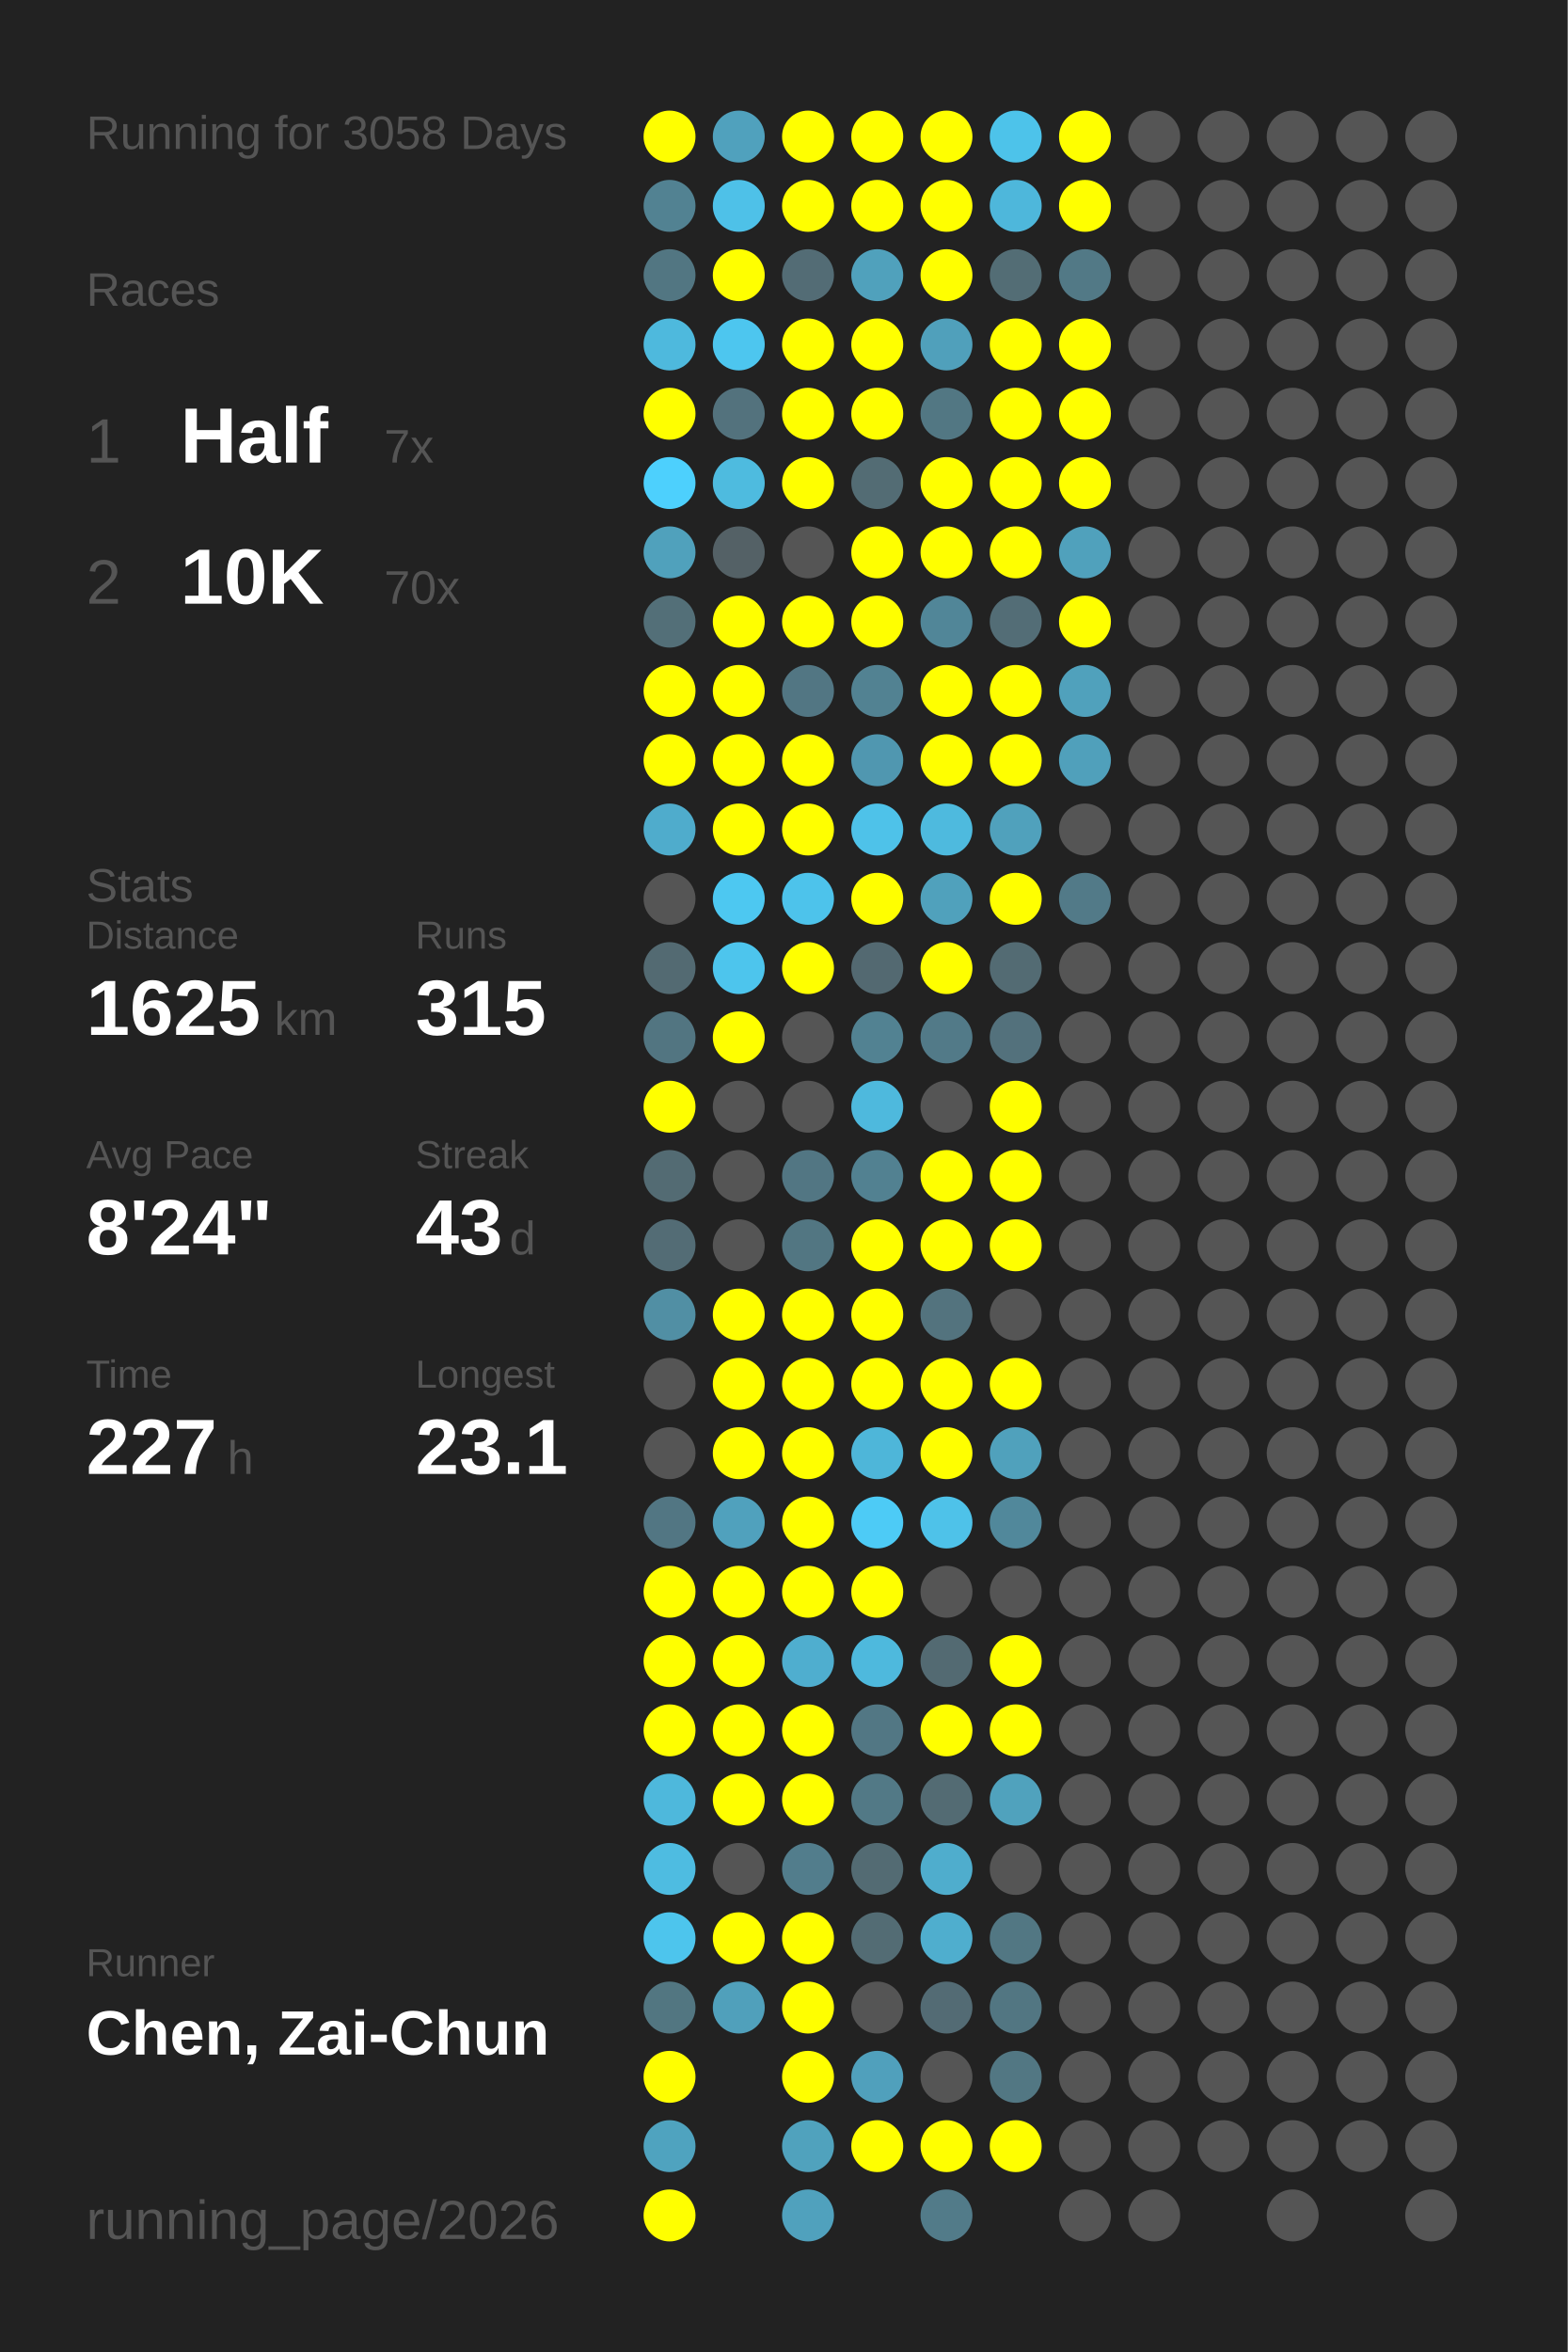
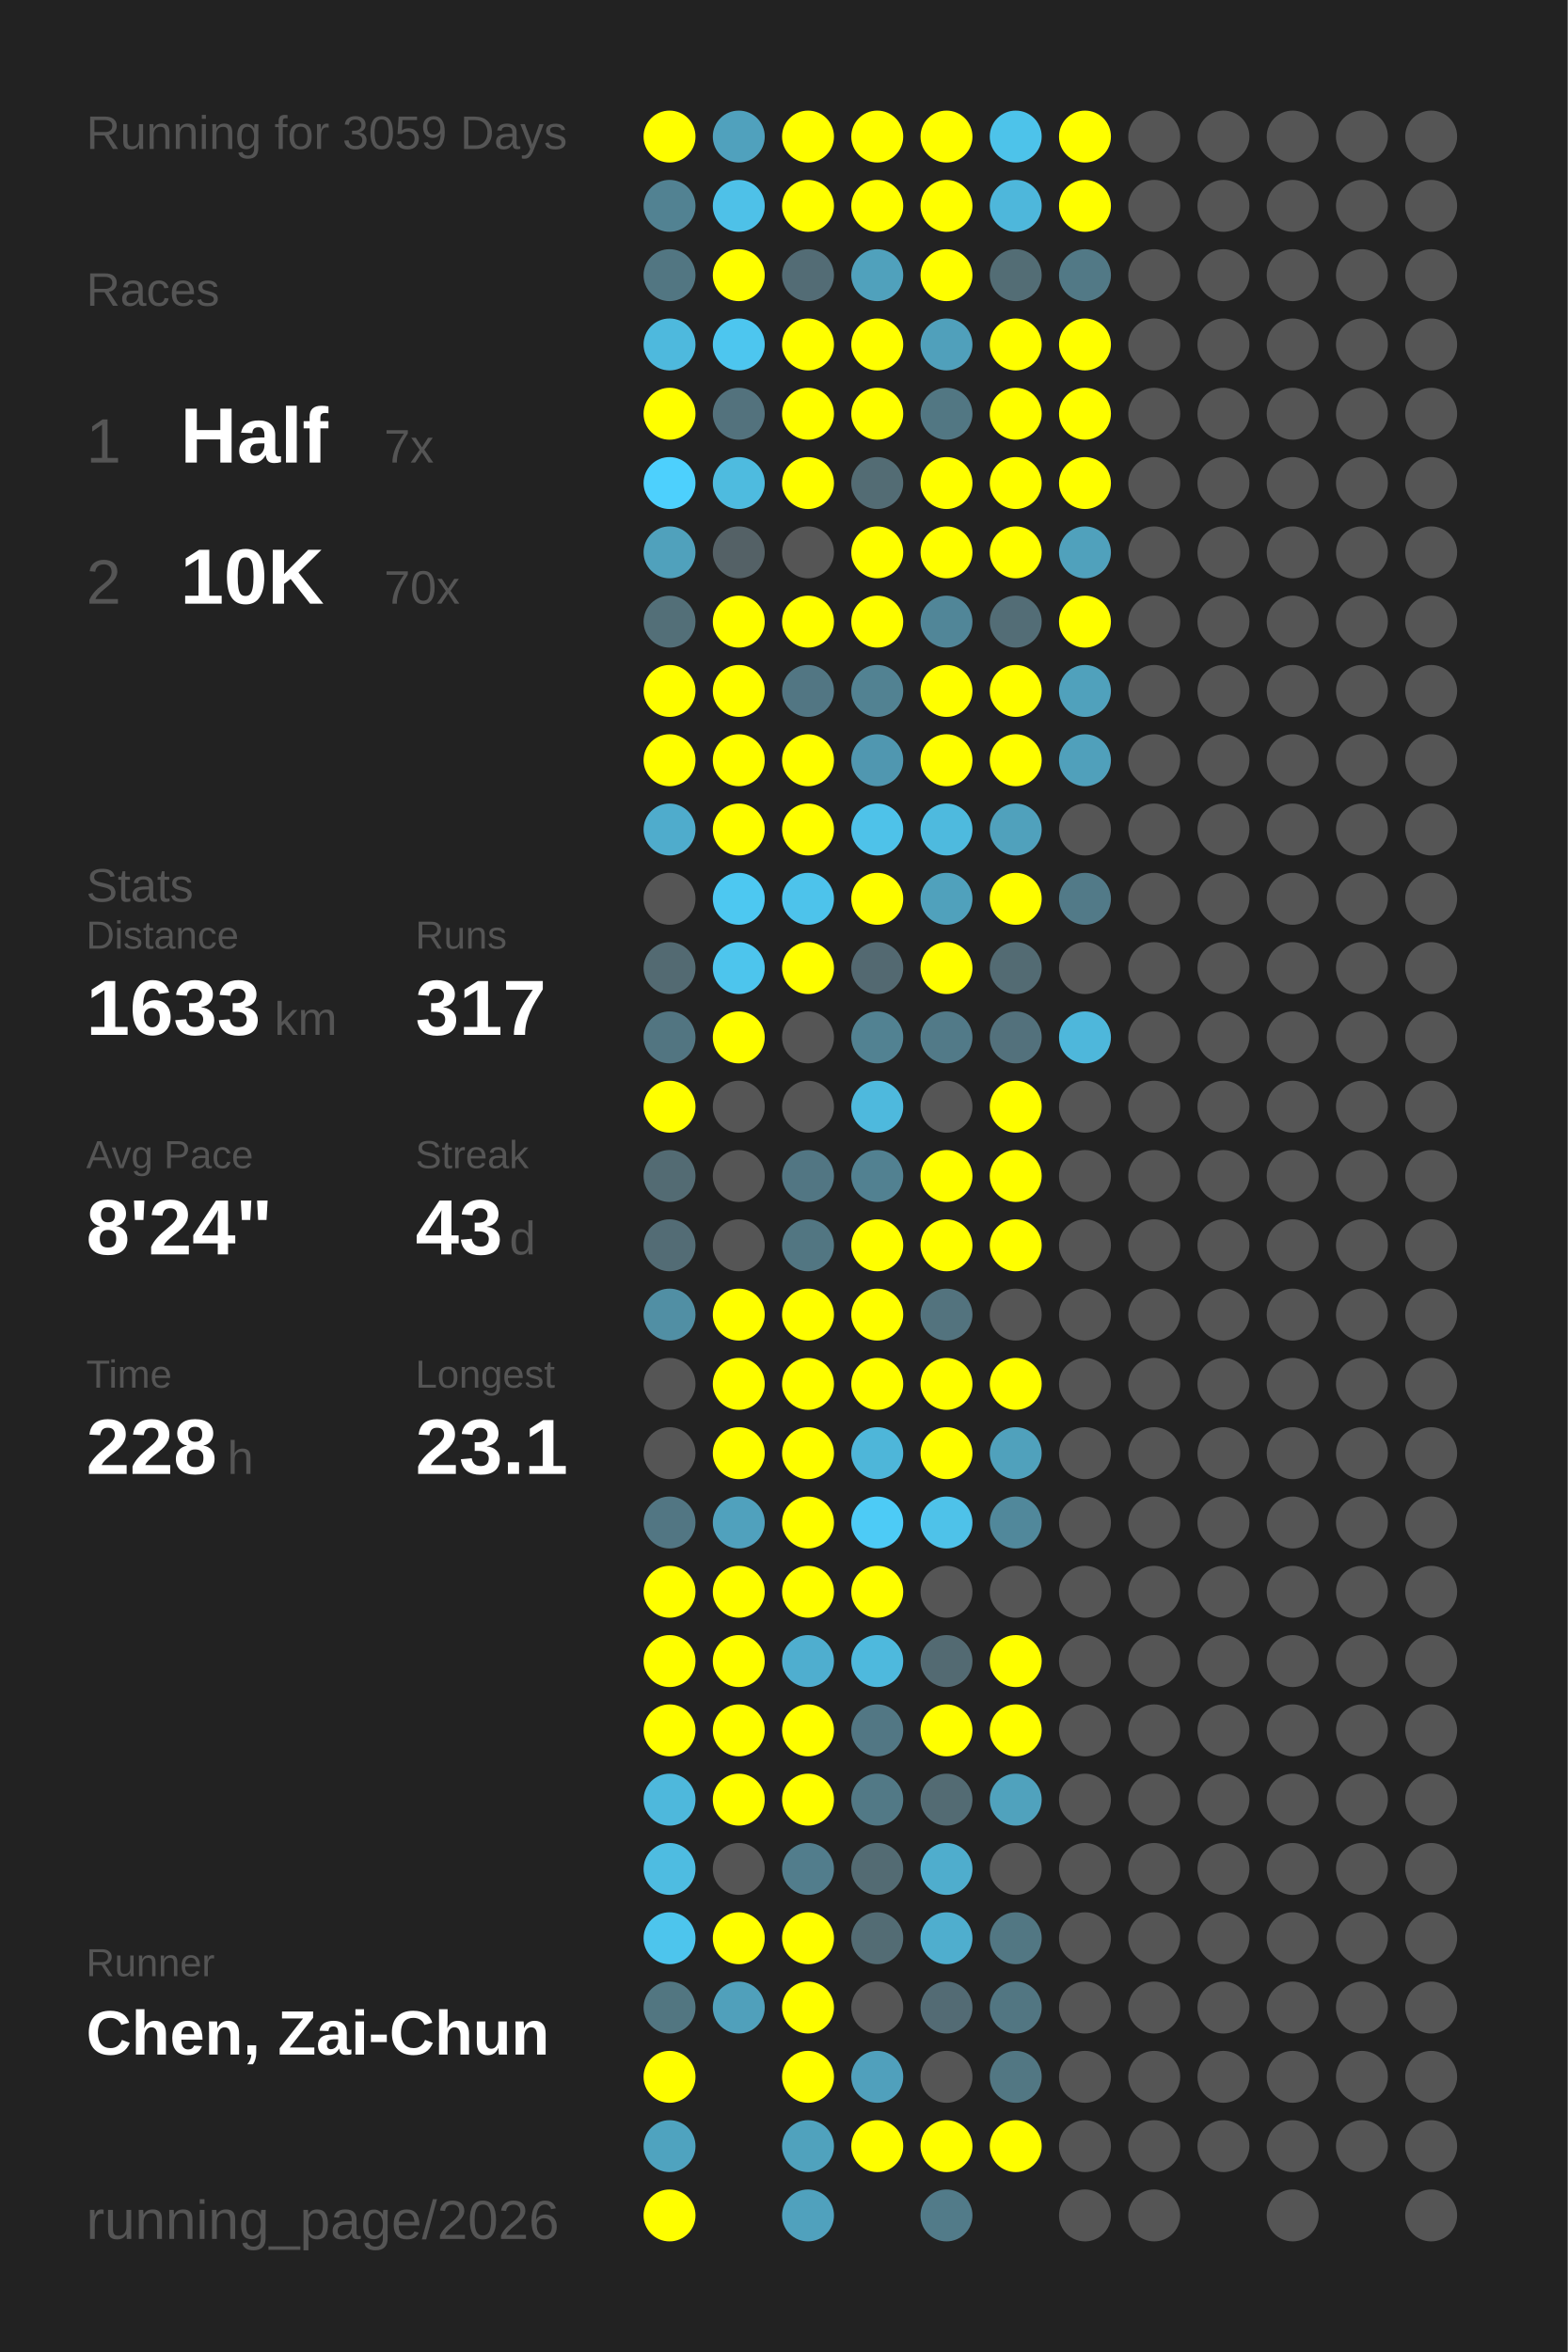
<svg xmlns="http://www.w3.org/2000/svg" baseProfile="full" height="300mm" version="1.1" viewBox="0,0,200,300" width="200mm">
  <defs />
  <rect fill="#222222" height="300" width="200" x="0" y="0" />
-   <text fill="#555555" style="font-size:6px; font-family:Arial;" x="11" y="19">Running for 3058 Days</text>
+   <text fill="#555555" style="font-size:6px; font-family:Arial;" x="11" y="19">Running for 3059 Days</text>
  <text fill="#555555" style="font-size:6px; font-family:Arial;" x="11" y="39">Races</text>
  <text fill="#555555" style="font-size:8px; font-family:Arial;" x="11" y="59">1</text>
  <text fill="#FFFFFF" style="font-size:10px; font-family:Arial; font-weight:bold;" x="23" y="59">Half</text>
  <text fill="#555555" style="font-size:6px; font-family:Arial;" x="49" y="59">7x</text>
  <text fill="#555555" style="font-size:8px; font-family:Arial;" x="11" y="77">2</text>
  <text fill="#FFFFFF" style="font-size:10px; font-family:Arial; font-weight:bold;" x="23" y="77">10K</text>
  <text fill="#555555" style="font-size:6px; font-family:Arial;" x="49" y="77">70x</text>
  <text fill="#555555" style="font-size:6px; font-family:Arial;" x="11" y="115">Stats</text>
  <text fill="#555555" style="font-size:5px; font-family:Arial;" x="11" y="121">Distance</text>
-   <text fill="#FFFFFF" style="font-size:10px; font-family:Arial; font-weight:bold;" x="11" y="132">1625</text>
+   <text fill="#FFFFFF" style="font-size:10px; font-family:Arial; font-weight:bold;" x="11" y="132">1633</text>
  <text fill="#555555" style="font-size:6px; font-family:Arial;" x="35" y="132">km</text>
  <text fill="#555555" style="font-size:5px; font-family:Arial;" x="53" y="121">Runs</text>
-   <text fill="#FFFFFF" style="font-size:10px; font-family:Arial; font-weight:bold;" x="53" y="132">315</text>
+   <text fill="#FFFFFF" style="font-size:10px; font-family:Arial; font-weight:bold;" x="53" y="132">317</text>
  <text fill="#555555" style="font-size:5px; font-family:Arial;" x="11" y="149">Avg Pace</text>
  <text fill="#FFFFFF" style="font-size:10px; font-family:Arial; font-weight:bold;" x="11" y="160">8'24"</text>
  <text fill="#555555" style="font-size:5px; font-family:Arial;" x="53" y="149">Streak</text>
  <text fill="#FFFFFF" style="font-size:10px; font-family:Arial; font-weight:bold;" x="53" y="160">43</text>
  <text fill="#555555" style="font-size:6px; font-family:Arial;" x="65" y="160">d</text>
  <text fill="#555555" style="font-size:5px; font-family:Arial;" x="11" y="177">Time</text>
-   <text fill="#FFFFFF" style="font-size:10px; font-family:Arial; font-weight:bold;" x="11" y="188">227</text>
+   <text fill="#FFFFFF" style="font-size:10px; font-family:Arial; font-weight:bold;" x="11" y="188">228</text>
  <text fill="#555555" style="font-size:6px; font-family:Arial;" x="29" y="188">h</text>
  <text fill="#555555" style="font-size:5px; font-family:Arial;" x="53" y="177">Longest</text>
  <text fill="#FFFFFF" style="font-size:10px; font-family:Arial; font-weight:bold;" x="53" y="188">23.1</text>
  <text fill="#555555" style="font-size:5px; font-family:Arial;" x="11" y="252.065">Runner</text>
  <text fill="#FFFFFF" style="font-size:8px; font-family:Arial; font-weight:bold;" x="11" y="262.065">Chen, Zai-Chun</text>
  <text fill="#555555" style="font-size:7px; font-family:Arial;" x="11" y="285.581">running_page/2026</text>
  <circle cx="85.417" cy="17.419" fill="#FFFF00" r="3.312" />
  <circle cx="85.417" cy="26.258" fill="#528292" r="3.312" />
  <circle cx="85.417" cy="35.097" fill="#527682" r="3.312" />
  <circle cx="85.417" cy="43.935" fill="#4eb9dd" r="3.312" />
  <circle cx="85.417" cy="52.774" fill="#FFFF00" r="3.312" />
  <circle cx="85.417" cy="61.613" fill="#4dd0fd" r="3.312" />
  <circle cx="85.417" cy="70.452" fill="#50a1bc" r="3.312" />
  <circle cx="85.417" cy="79.29" fill="#536f78" r="3.312" />
  <circle cx="85.417" cy="88.129" fill="#FFFF00" r="3.312" />
  <circle cx="85.417" cy="96.968" fill="#FFFF00" r="3.312" />
  <circle cx="85.417" cy="105.806" fill="#4faccc" r="3.312" />
  <circle cx="85.417" cy="114.645" fill="#555555" r="3.312" />
  <circle cx="85.417" cy="123.484" fill="#536a72" r="3.312" />
  <circle cx="85.417" cy="132.323" fill="#527581" r="3.312" />
  <circle cx="85.417" cy="141.161" fill="#FFFF00" r="3.312" />
  <circle cx="85.417" cy="150" fill="#536b73" r="3.312" />
  <circle cx="85.417" cy="158.839" fill="#536c75" r="3.312" />
  <circle cx="85.417" cy="167.677" fill="#518fa4" r="3.312" />
  <circle cx="85.417" cy="176.516" fill="#555555" r="3.312" />
  <circle cx="85.417" cy="185.355" fill="#555555" r="3.312" />
  <circle cx="85.417" cy="194.194" fill="#527683" r="3.312" />
  <circle cx="85.417" cy="203.032" fill="#FFFF00" r="3.312" />
  <circle cx="85.417" cy="211.871" fill="#FFFF00" r="3.312" />
  <circle cx="85.417" cy="220.71" fill="#FFFF00" r="3.312" />
  <circle cx="85.417" cy="229.548" fill="#4eb8dc" r="3.312" />
  <circle cx="85.417" cy="238.387" fill="#4ebce1" r="3.312" />
  <circle cx="85.417" cy="247.226" fill="#4dc5ed" r="3.312" />
  <circle cx="85.417" cy="256.065" fill="#527681" r="3.312" />
  <circle cx="85.417" cy="264.903" fill="#FFFF00" r="3.312" />
  <circle cx="85.417" cy="273.742" fill="#4fa3bf" r="3.312" />
  <circle cx="85.417" cy="282.581" fill="#FFFF00" r="3.312" />
  <circle cx="94.25" cy="17.419" fill="#50a1bd" r="3.312" />
  <circle cx="94.25" cy="26.258" fill="#4ec1e8" r="3.312" />
  <circle cx="94.25" cy="35.097" fill="#FFFF00" r="3.312" />
  <circle cx="94.25" cy="43.935" fill="#4dc6ef" r="3.312" />
  <circle cx="94.25" cy="52.774" fill="#53727d" r="3.312" />
  <circle cx="94.25" cy="61.613" fill="#4ebbdf" r="3.312" />
  <circle cx="94.25" cy="70.452" fill="#546166" r="3.312" />
  <circle cx="94.25" cy="79.29" fill="#FFFF00" r="3.312" />
  <circle cx="94.25" cy="88.129" fill="#FFFF00" r="3.312" />
  <circle cx="94.25" cy="96.968" fill="#FFFF00" r="3.312" />
  <circle cx="94.25" cy="105.806" fill="#FFFF00" r="3.312" />
  <circle cx="94.25" cy="114.645" fill="#4dc8f1" r="3.312" />
  <circle cx="94.25" cy="123.484" fill="#4dc5ed" r="3.312" />
  <circle cx="94.25" cy="132.323" fill="#FFFF00" r="3.312" />
  <circle cx="94.25" cy="141.161" fill="#555555" r="3.312" />
  <circle cx="94.25" cy="150" fill="#555555" r="3.312" />
  <circle cx="94.25" cy="158.839" fill="#555555" r="3.312" />
  <circle cx="94.25" cy="167.677" fill="#FFFF00" r="3.312" />
  <circle cx="94.25" cy="176.516" fill="#FFFF00" r="3.312" />
  <circle cx="94.25" cy="185.355" fill="#FFFF00" r="3.312" />
  <circle cx="94.25" cy="194.194" fill="#50a1bd" r="3.312" />
  <circle cx="94.25" cy="203.032" fill="#FFFF00" r="3.312" />
  <circle cx="94.25" cy="211.871" fill="#FFFF00" r="3.312" />
  <circle cx="94.25" cy="220.71" fill="#FFFF00" r="3.312" />
  <circle cx="94.25" cy="229.548" fill="#FFFF00" r="3.312" />
  <circle cx="94.25" cy="238.387" fill="#555555" r="3.312" />
  <circle cx="94.25" cy="247.226" fill="#FFFF00" r="3.312" />
  <circle cx="94.25" cy="256.065" fill="#50a0bb" r="3.312" />
  <circle cx="103.083" cy="17.419" fill="#FFFF00" r="3.312" />
  <circle cx="103.083" cy="26.258" fill="#FFFF00" r="3.312" />
  <circle cx="103.083" cy="35.097" fill="#536c75" r="3.312" />
  <circle cx="103.083" cy="43.935" fill="#FFFF00" r="3.312" />
  <circle cx="103.083" cy="52.774" fill="#FFFF00" r="3.312" />
  <circle cx="103.083" cy="61.613" fill="#FFFF00" r="3.312" />
  <circle cx="103.083" cy="70.452" fill="#555555" r="3.312" />
  <circle cx="103.083" cy="79.29" fill="#FFFF00" r="3.312" />
  <circle cx="103.083" cy="88.129" fill="#527683" r="3.312" />
  <circle cx="103.083" cy="96.968" fill="#FFFF00" r="3.312" />
  <circle cx="103.083" cy="105.806" fill="#FFFF00" r="3.312" />
  <circle cx="103.083" cy="114.645" fill="#4dc3eb" r="3.312" />
  <circle cx="103.083" cy="123.484" fill="#FFFF00" r="3.312" />
  <circle cx="103.083" cy="132.323" fill="#555555" r="3.312" />
  <circle cx="103.083" cy="141.161" fill="#555555" r="3.312" />
  <circle cx="103.083" cy="150" fill="#527683" r="3.312" />
  <circle cx="103.083" cy="158.839" fill="#527682" r="3.312" />
  <circle cx="103.083" cy="167.677" fill="#FFFF00" r="3.312" />
  <circle cx="103.083" cy="176.516" fill="#FFFF00" r="3.312" />
  <circle cx="103.083" cy="185.355" fill="#FFFF00" r="3.312" />
  <circle cx="103.083" cy="194.194" fill="#FFFF00" r="3.312" />
  <circle cx="103.083" cy="203.032" fill="#FFFF00" r="3.312" />
  <circle cx="103.083" cy="211.871" fill="#4faecf" r="3.312" />
  <circle cx="103.083" cy="220.71" fill="#FFFF00" r="3.312" />
  <circle cx="103.083" cy="229.548" fill="#FFFF00" r="3.312" />
  <circle cx="103.083" cy="238.387" fill="#527d8c" r="3.312" />
  <circle cx="103.083" cy="247.226" fill="#FFFF00" r="3.312" />
  <circle cx="103.083" cy="256.065" fill="#FFFF00" r="3.312" />
  <circle cx="103.083" cy="264.903" fill="#FFFF00" r="3.312" />
  <circle cx="103.083" cy="273.742" fill="#50a2bd" r="3.312" />
  <circle cx="103.083" cy="282.581" fill="#50a1bd" r="3.312" />
  <circle cx="111.917" cy="17.419" fill="#FFFF00" r="3.312" />
  <circle cx="111.917" cy="26.258" fill="#FFFF00" r="3.312" />
  <circle cx="111.917" cy="35.097" fill="#50a1bc" r="3.312" />
  <circle cx="111.917" cy="43.935" fill="#FFFF00" r="3.312" />
  <circle cx="111.917" cy="52.774" fill="#FFFF00" r="3.312" />
  <circle cx="111.917" cy="61.613" fill="#536c74" r="3.312" />
  <circle cx="111.917" cy="70.452" fill="#FFFF00" r="3.312" />
  <circle cx="111.917" cy="79.29" fill="#FFFF00" r="3.312" />
  <circle cx="111.917" cy="88.129" fill="#528292" r="3.312" />
  <circle cx="111.917" cy="96.968" fill="#5097b0" r="3.312" />
  <circle cx="111.917" cy="105.806" fill="#4ec2e9" r="3.312" />
  <circle cx="111.917" cy="114.645" fill="#FFFF00" r="3.312" />
  <circle cx="111.917" cy="123.484" fill="#536971" r="3.312" />
  <circle cx="111.917" cy="132.323" fill="#528292" r="3.312" />
  <circle cx="111.917" cy="141.161" fill="#4eb9dd" r="3.312" />
  <circle cx="111.917" cy="150" fill="#528191" r="3.312" />
  <circle cx="111.917" cy="158.839" fill="#FFFF00" r="3.312" />
  <circle cx="111.917" cy="167.677" fill="#FFFF00" r="3.312" />
  <circle cx="111.917" cy="176.516" fill="#FFFF00" r="3.312" />
  <circle cx="111.917" cy="185.355" fill="#4eb6d9" r="3.312" />
  <circle cx="111.917" cy="194.194" fill="#4dcbf6" r="3.312" />
  <circle cx="111.917" cy="203.032" fill="#FFFF00" r="3.312" />
  <circle cx="111.917" cy="211.871" fill="#4eb9dd" r="3.312" />
  <circle cx="111.917" cy="220.71" fill="#527784" r="3.312" />
  <circle cx="111.917" cy="229.548" fill="#527986" r="3.312" />
  <circle cx="111.917" cy="238.387" fill="#536b73" r="3.312" />
  <circle cx="111.917" cy="247.226" fill="#536c74" r="3.312" />
  <circle cx="111.917" cy="256.065" fill="#555555" r="3.312" />
  <circle cx="111.917" cy="264.903" fill="#50a0bc" r="3.312" />
  <circle cx="111.917" cy="273.742" fill="#FFFF00" r="3.312" />
  <circle cx="120.75" cy="17.419" fill="#FFFF00" r="3.312" />
  <circle cx="120.75" cy="26.258" fill="#FFFF00" r="3.312" />
  <circle cx="120.75" cy="35.097" fill="#FFFF00" r="3.312" />
  <circle cx="120.75" cy="43.935" fill="#50a0bb" r="3.312" />
  <circle cx="120.75" cy="52.774" fill="#527783" r="3.312" />
  <circle cx="120.75" cy="61.613" fill="#FFFF00" r="3.312" />
  <circle cx="120.75" cy="70.452" fill="#FFFF00" r="3.312" />
  <circle cx="120.75" cy="79.29" fill="#518698" r="3.312" />
  <circle cx="120.75" cy="88.129" fill="#FFFF00" r="3.312" />
  <circle cx="120.75" cy="96.968" fill="#FFFF00" r="3.312" />
  <circle cx="120.75" cy="105.806" fill="#4ebade" r="3.312" />
  <circle cx="120.75" cy="114.645" fill="#50a1bc" r="3.312" />
  <circle cx="120.75" cy="123.484" fill="#FFFF00" r="3.312" />
  <circle cx="120.75" cy="132.323" fill="#527a88" r="3.312" />
  <circle cx="120.75" cy="141.161" fill="#555555" r="3.312" />
  <circle cx="120.75" cy="150" fill="#FFFF00" r="3.312" />
  <circle cx="120.75" cy="158.839" fill="#FFFF00" r="3.312" />
  <circle cx="120.75" cy="167.677" fill="#53737e" r="3.312" />
  <circle cx="120.75" cy="176.516" fill="#FFFF00" r="3.312" />
  <circle cx="120.75" cy="185.355" fill="#FFFF00" r="3.312" />
  <circle cx="120.75" cy="194.194" fill="#4ec2e9" r="3.312" />
  <circle cx="120.75" cy="203.032" fill="#555555" r="3.312" />
  <circle cx="120.75" cy="211.871" fill="#536a72" r="3.312" />
  <circle cx="120.75" cy="220.71" fill="#FFFF00" r="3.312" />
  <circle cx="120.75" cy="229.548" fill="#536b73" r="3.312" />
  <circle cx="120.75" cy="238.387" fill="#4fadcd" r="3.312" />
  <circle cx="120.75" cy="247.226" fill="#4faece" r="3.312" />
  <circle cx="120.75" cy="256.065" fill="#536b74" r="3.312" />
  <circle cx="120.75" cy="264.903" fill="#555555" r="3.312" />
  <circle cx="120.75" cy="273.742" fill="#FFFF00" r="3.312" />
  <circle cx="120.75" cy="282.581" fill="#527b89" r="3.312" />
  <circle cx="129.583" cy="17.419" fill="#4dc3ea" r="3.312" />
  <circle cx="129.583" cy="26.258" fill="#4eb7db" r="3.312" />
  <circle cx="129.583" cy="35.097" fill="#536d75" r="3.312" />
  <circle cx="129.583" cy="43.935" fill="#FFFF00" r="3.312" />
  <circle cx="129.583" cy="52.774" fill="#FFFF00" r="3.312" />
  <circle cx="129.583" cy="61.613" fill="#FFFF00" r="3.312" />
  <circle cx="129.583" cy="70.452" fill="#FFFF00" r="3.312" />
  <circle cx="129.583" cy="79.29" fill="#536d76" r="3.312" />
  <circle cx="129.583" cy="88.129" fill="#FFFF00" r="3.312" />
  <circle cx="129.583" cy="96.968" fill="#FFFF00" r="3.312" />
  <circle cx="129.583" cy="105.806" fill="#50a1bc" r="3.312" />
  <circle cx="129.583" cy="114.645" fill="#FFFF00" r="3.312" />
  <circle cx="129.583" cy="123.484" fill="#536b73" r="3.312" />
  <circle cx="129.583" cy="132.323" fill="#53717c" r="3.312" />
  <circle cx="129.583" cy="141.161" fill="#FFFF00" r="3.312" />
  <circle cx="129.583" cy="150" fill="#FFFF00" r="3.312" />
  <circle cx="129.583" cy="158.839" fill="#FFFF00" r="3.312" />
  <circle cx="129.583" cy="167.677" fill="#555555" r="3.312" />
  <circle cx="129.583" cy="176.516" fill="#FFFF00" r="3.312" />
  <circle cx="129.583" cy="185.355" fill="#50a1bc" r="3.312" />
  <circle cx="129.583" cy="194.194" fill="#51889b" r="3.312" />
  <circle cx="129.583" cy="203.032" fill="#555555" r="3.312" />
  <circle cx="129.583" cy="211.871" fill="#FFFF00" r="3.312" />
  <circle cx="129.583" cy="220.71" fill="#FFFF00" r="3.312" />
  <circle cx="129.583" cy="229.548" fill="#50a2bd" r="3.312" />
  <circle cx="129.583" cy="238.387" fill="#555555" r="3.312" />
  <circle cx="129.583" cy="247.226" fill="#527783" r="3.312" />
  <circle cx="129.583" cy="256.065" fill="#527682" r="3.312" />
  <circle cx="129.583" cy="264.903" fill="#527783" r="3.312" />
  <circle cx="129.583" cy="273.742" fill="#FFFF00" r="3.312" />
  <circle cx="138.417" cy="17.419" fill="#FFFF00" r="3.312" />
  <circle cx="138.417" cy="26.258" fill="#FFFF00" r="3.312" />
  <circle cx="138.417" cy="35.097" fill="#527986" r="3.312" />
  <circle cx="138.417" cy="43.935" fill="#FFFF00" r="3.312" />
  <circle cx="138.417" cy="52.774" fill="#FFFF00" r="3.312" />
  <circle cx="138.417" cy="61.613" fill="#FFFF00" r="3.312" />
  <circle cx="138.417" cy="70.452" fill="#50a1bc" r="3.312" />
  <circle cx="138.417" cy="79.29" fill="#FFFF00" r="3.312" />
  <circle cx="138.417" cy="88.129" fill="#50a1bc" r="3.312" />
  <circle cx="138.417" cy="96.968" fill="#50a0bb" r="3.312" />
  <circle cx="138.417" cy="105.806" fill="#555555" r="3.312" />
  <circle cx="138.417" cy="114.645" fill="#527a88" r="3.312" />
  <circle cx="138.417" cy="123.484" fill="#555555" r="3.312" />
-   <circle cx="138.417" cy="132.323" fill="#555555" r="3.312" />
+   <circle cx="138.417" cy="132.323" fill="#4eb7db" r="3.312" />
  <circle cx="138.417" cy="141.161" fill="#555555" r="3.312" />
  <circle cx="138.417" cy="150" fill="#555555" r="3.312" />
  <circle cx="138.417" cy="158.839" fill="#555555" r="3.312" />
  <circle cx="138.417" cy="167.677" fill="#555555" r="3.312" />
  <circle cx="138.417" cy="176.516" fill="#555555" r="3.312" />
  <circle cx="138.417" cy="185.355" fill="#555555" r="3.312" />
  <circle cx="138.417" cy="194.194" fill="#555555" r="3.312" />
  <circle cx="138.417" cy="203.032" fill="#555555" r="3.312" />
  <circle cx="138.417" cy="211.871" fill="#555555" r="3.312" />
  <circle cx="138.417" cy="220.71" fill="#555555" r="3.312" />
  <circle cx="138.417" cy="229.548" fill="#555555" r="3.312" />
  <circle cx="138.417" cy="238.387" fill="#555555" r="3.312" />
  <circle cx="138.417" cy="247.226" fill="#555555" r="3.312" />
  <circle cx="138.417" cy="256.065" fill="#555555" r="3.312" />
  <circle cx="138.417" cy="264.903" fill="#555555" r="3.312" />
  <circle cx="138.417" cy="273.742" fill="#555555" r="3.312" />
  <circle cx="138.417" cy="282.581" fill="#555555" r="3.312" />
  <circle cx="147.25" cy="17.419" fill="#555555" r="3.312" />
  <circle cx="147.25" cy="26.258" fill="#555555" r="3.312" />
  <circle cx="147.25" cy="35.097" fill="#555555" r="3.312" />
  <circle cx="147.25" cy="43.935" fill="#555555" r="3.312" />
  <circle cx="147.25" cy="52.774" fill="#555555" r="3.312" />
  <circle cx="147.25" cy="61.613" fill="#555555" r="3.312" />
  <circle cx="147.25" cy="70.452" fill="#555555" r="3.312" />
  <circle cx="147.25" cy="79.29" fill="#555555" r="3.312" />
  <circle cx="147.25" cy="88.129" fill="#555555" r="3.312" />
  <circle cx="147.25" cy="96.968" fill="#555555" r="3.312" />
  <circle cx="147.25" cy="105.806" fill="#555555" r="3.312" />
  <circle cx="147.25" cy="114.645" fill="#555555" r="3.312" />
  <circle cx="147.25" cy="123.484" fill="#555555" r="3.312" />
  <circle cx="147.25" cy="132.323" fill="#555555" r="3.312" />
  <circle cx="147.25" cy="141.161" fill="#555555" r="3.312" />
  <circle cx="147.25" cy="150" fill="#555555" r="3.312" />
  <circle cx="147.25" cy="158.839" fill="#555555" r="3.312" />
  <circle cx="147.25" cy="167.677" fill="#555555" r="3.312" />
  <circle cx="147.25" cy="176.516" fill="#555555" r="3.312" />
  <circle cx="147.25" cy="185.355" fill="#555555" r="3.312" />
  <circle cx="147.25" cy="194.194" fill="#555555" r="3.312" />
  <circle cx="147.25" cy="203.032" fill="#555555" r="3.312" />
  <circle cx="147.25" cy="211.871" fill="#555555" r="3.312" />
  <circle cx="147.25" cy="220.71" fill="#555555" r="3.312" />
  <circle cx="147.25" cy="229.548" fill="#555555" r="3.312" />
  <circle cx="147.25" cy="238.387" fill="#555555" r="3.312" />
  <circle cx="147.25" cy="247.226" fill="#555555" r="3.312" />
  <circle cx="147.25" cy="256.065" fill="#555555" r="3.312" />
  <circle cx="147.25" cy="264.903" fill="#555555" r="3.312" />
  <circle cx="147.25" cy="273.742" fill="#555555" r="3.312" />
  <circle cx="147.25" cy="282.581" fill="#555555" r="3.312" />
  <circle cx="156.083" cy="17.419" fill="#555555" r="3.312" />
  <circle cx="156.083" cy="26.258" fill="#555555" r="3.312" />
  <circle cx="156.083" cy="35.097" fill="#555555" r="3.312" />
  <circle cx="156.083" cy="43.935" fill="#555555" r="3.312" />
  <circle cx="156.083" cy="52.774" fill="#555555" r="3.312" />
  <circle cx="156.083" cy="61.613" fill="#555555" r="3.312" />
  <circle cx="156.083" cy="70.452" fill="#555555" r="3.312" />
  <circle cx="156.083" cy="79.29" fill="#555555" r="3.312" />
  <circle cx="156.083" cy="88.129" fill="#555555" r="3.312" />
  <circle cx="156.083" cy="96.968" fill="#555555" r="3.312" />
  <circle cx="156.083" cy="105.806" fill="#555555" r="3.312" />
  <circle cx="156.083" cy="114.645" fill="#555555" r="3.312" />
  <circle cx="156.083" cy="123.484" fill="#555555" r="3.312" />
  <circle cx="156.083" cy="132.323" fill="#555555" r="3.312" />
  <circle cx="156.083" cy="141.161" fill="#555555" r="3.312" />
  <circle cx="156.083" cy="150" fill="#555555" r="3.312" />
  <circle cx="156.083" cy="158.839" fill="#555555" r="3.312" />
  <circle cx="156.083" cy="167.677" fill="#555555" r="3.312" />
  <circle cx="156.083" cy="176.516" fill="#555555" r="3.312" />
  <circle cx="156.083" cy="185.355" fill="#555555" r="3.312" />
  <circle cx="156.083" cy="194.194" fill="#555555" r="3.312" />
  <circle cx="156.083" cy="203.032" fill="#555555" r="3.312" />
  <circle cx="156.083" cy="211.871" fill="#555555" r="3.312" />
  <circle cx="156.083" cy="220.71" fill="#555555" r="3.312" />
  <circle cx="156.083" cy="229.548" fill="#555555" r="3.312" />
  <circle cx="156.083" cy="238.387" fill="#555555" r="3.312" />
  <circle cx="156.083" cy="247.226" fill="#555555" r="3.312" />
  <circle cx="156.083" cy="256.065" fill="#555555" r="3.312" />
  <circle cx="156.083" cy="264.903" fill="#555555" r="3.312" />
  <circle cx="156.083" cy="273.742" fill="#555555" r="3.312" />
  <circle cx="164.917" cy="17.419" fill="#555555" r="3.312" />
  <circle cx="164.917" cy="26.258" fill="#555555" r="3.312" />
  <circle cx="164.917" cy="35.097" fill="#555555" r="3.312" />
  <circle cx="164.917" cy="43.935" fill="#555555" r="3.312" />
  <circle cx="164.917" cy="52.774" fill="#555555" r="3.312" />
  <circle cx="164.917" cy="61.613" fill="#555555" r="3.312" />
  <circle cx="164.917" cy="70.452" fill="#555555" r="3.312" />
  <circle cx="164.917" cy="79.29" fill="#555555" r="3.312" />
  <circle cx="164.917" cy="88.129" fill="#555555" r="3.312" />
  <circle cx="164.917" cy="96.968" fill="#555555" r="3.312" />
  <circle cx="164.917" cy="105.806" fill="#555555" r="3.312" />
  <circle cx="164.917" cy="114.645" fill="#555555" r="3.312" />
  <circle cx="164.917" cy="123.484" fill="#555555" r="3.312" />
  <circle cx="164.917" cy="132.323" fill="#555555" r="3.312" />
  <circle cx="164.917" cy="141.161" fill="#555555" r="3.312" />
  <circle cx="164.917" cy="150" fill="#555555" r="3.312" />
  <circle cx="164.917" cy="158.839" fill="#555555" r="3.312" />
  <circle cx="164.917" cy="167.677" fill="#555555" r="3.312" />
  <circle cx="164.917" cy="176.516" fill="#555555" r="3.312" />
  <circle cx="164.917" cy="185.355" fill="#555555" r="3.312" />
  <circle cx="164.917" cy="194.194" fill="#555555" r="3.312" />
  <circle cx="164.917" cy="203.032" fill="#555555" r="3.312" />
  <circle cx="164.917" cy="211.871" fill="#555555" r="3.312" />
  <circle cx="164.917" cy="220.71" fill="#555555" r="3.312" />
  <circle cx="164.917" cy="229.548" fill="#555555" r="3.312" />
  <circle cx="164.917" cy="238.387" fill="#555555" r="3.312" />
  <circle cx="164.917" cy="247.226" fill="#555555" r="3.312" />
  <circle cx="164.917" cy="256.065" fill="#555555" r="3.312" />
  <circle cx="164.917" cy="264.903" fill="#555555" r="3.312" />
  <circle cx="164.917" cy="273.742" fill="#555555" r="3.312" />
  <circle cx="164.917" cy="282.581" fill="#555555" r="3.312" />
  <circle cx="173.75" cy="17.419" fill="#555555" r="3.312" />
  <circle cx="173.75" cy="26.258" fill="#555555" r="3.312" />
  <circle cx="173.75" cy="35.097" fill="#555555" r="3.312" />
  <circle cx="173.75" cy="43.935" fill="#555555" r="3.312" />
  <circle cx="173.75" cy="52.774" fill="#555555" r="3.312" />
  <circle cx="173.75" cy="61.613" fill="#555555" r="3.312" />
  <circle cx="173.75" cy="70.452" fill="#555555" r="3.312" />
  <circle cx="173.75" cy="79.29" fill="#555555" r="3.312" />
  <circle cx="173.75" cy="88.129" fill="#555555" r="3.312" />
  <circle cx="173.75" cy="96.968" fill="#555555" r="3.312" />
  <circle cx="173.75" cy="105.806" fill="#555555" r="3.312" />
  <circle cx="173.75" cy="114.645" fill="#555555" r="3.312" />
  <circle cx="173.75" cy="123.484" fill="#555555" r="3.312" />
  <circle cx="173.75" cy="132.323" fill="#555555" r="3.312" />
  <circle cx="173.75" cy="141.161" fill="#555555" r="3.312" />
  <circle cx="173.75" cy="150" fill="#555555" r="3.312" />
  <circle cx="173.75" cy="158.839" fill="#555555" r="3.312" />
  <circle cx="173.75" cy="167.677" fill="#555555" r="3.312" />
  <circle cx="173.75" cy="176.516" fill="#555555" r="3.312" />
  <circle cx="173.75" cy="185.355" fill="#555555" r="3.312" />
  <circle cx="173.75" cy="194.194" fill="#555555" r="3.312" />
  <circle cx="173.75" cy="203.032" fill="#555555" r="3.312" />
  <circle cx="173.75" cy="211.871" fill="#555555" r="3.312" />
  <circle cx="173.75" cy="220.71" fill="#555555" r="3.312" />
  <circle cx="173.75" cy="229.548" fill="#555555" r="3.312" />
  <circle cx="173.75" cy="238.387" fill="#555555" r="3.312" />
  <circle cx="173.75" cy="247.226" fill="#555555" r="3.312" />
  <circle cx="173.75" cy="256.065" fill="#555555" r="3.312" />
  <circle cx="173.75" cy="264.903" fill="#555555" r="3.312" />
  <circle cx="173.75" cy="273.742" fill="#555555" r="3.312" />
  <circle cx="182.583" cy="17.419" fill="#555555" r="3.312" />
  <circle cx="182.583" cy="26.258" fill="#555555" r="3.312" />
  <circle cx="182.583" cy="35.097" fill="#555555" r="3.312" />
  <circle cx="182.583" cy="43.935" fill="#555555" r="3.312" />
  <circle cx="182.583" cy="52.774" fill="#555555" r="3.312" />
  <circle cx="182.583" cy="61.613" fill="#555555" r="3.312" />
  <circle cx="182.583" cy="70.452" fill="#555555" r="3.312" />
  <circle cx="182.583" cy="79.29" fill="#555555" r="3.312" />
  <circle cx="182.583" cy="88.129" fill="#555555" r="3.312" />
  <circle cx="182.583" cy="96.968" fill="#555555" r="3.312" />
  <circle cx="182.583" cy="105.806" fill="#555555" r="3.312" />
  <circle cx="182.583" cy="114.645" fill="#555555" r="3.312" />
  <circle cx="182.583" cy="123.484" fill="#555555" r="3.312" />
  <circle cx="182.583" cy="132.323" fill="#555555" r="3.312" />
  <circle cx="182.583" cy="141.161" fill="#555555" r="3.312" />
  <circle cx="182.583" cy="150" fill="#555555" r="3.312" />
  <circle cx="182.583" cy="158.839" fill="#555555" r="3.312" />
  <circle cx="182.583" cy="167.677" fill="#555555" r="3.312" />
  <circle cx="182.583" cy="176.516" fill="#555555" r="3.312" />
  <circle cx="182.583" cy="185.355" fill="#555555" r="3.312" />
  <circle cx="182.583" cy="194.194" fill="#555555" r="3.312" />
  <circle cx="182.583" cy="203.032" fill="#555555" r="3.312" />
  <circle cx="182.583" cy="211.871" fill="#555555" r="3.312" />
  <circle cx="182.583" cy="220.71" fill="#555555" r="3.312" />
  <circle cx="182.583" cy="229.548" fill="#555555" r="3.312" />
  <circle cx="182.583" cy="238.387" fill="#555555" r="3.312" />
  <circle cx="182.583" cy="247.226" fill="#555555" r="3.312" />
  <circle cx="182.583" cy="256.065" fill="#555555" r="3.312" />
  <circle cx="182.583" cy="264.903" fill="#555555" r="3.312" />
  <circle cx="182.583" cy="273.742" fill="#555555" r="3.312" />
  <circle cx="182.583" cy="282.581" fill="#555555" r="3.312" />
</svg>
